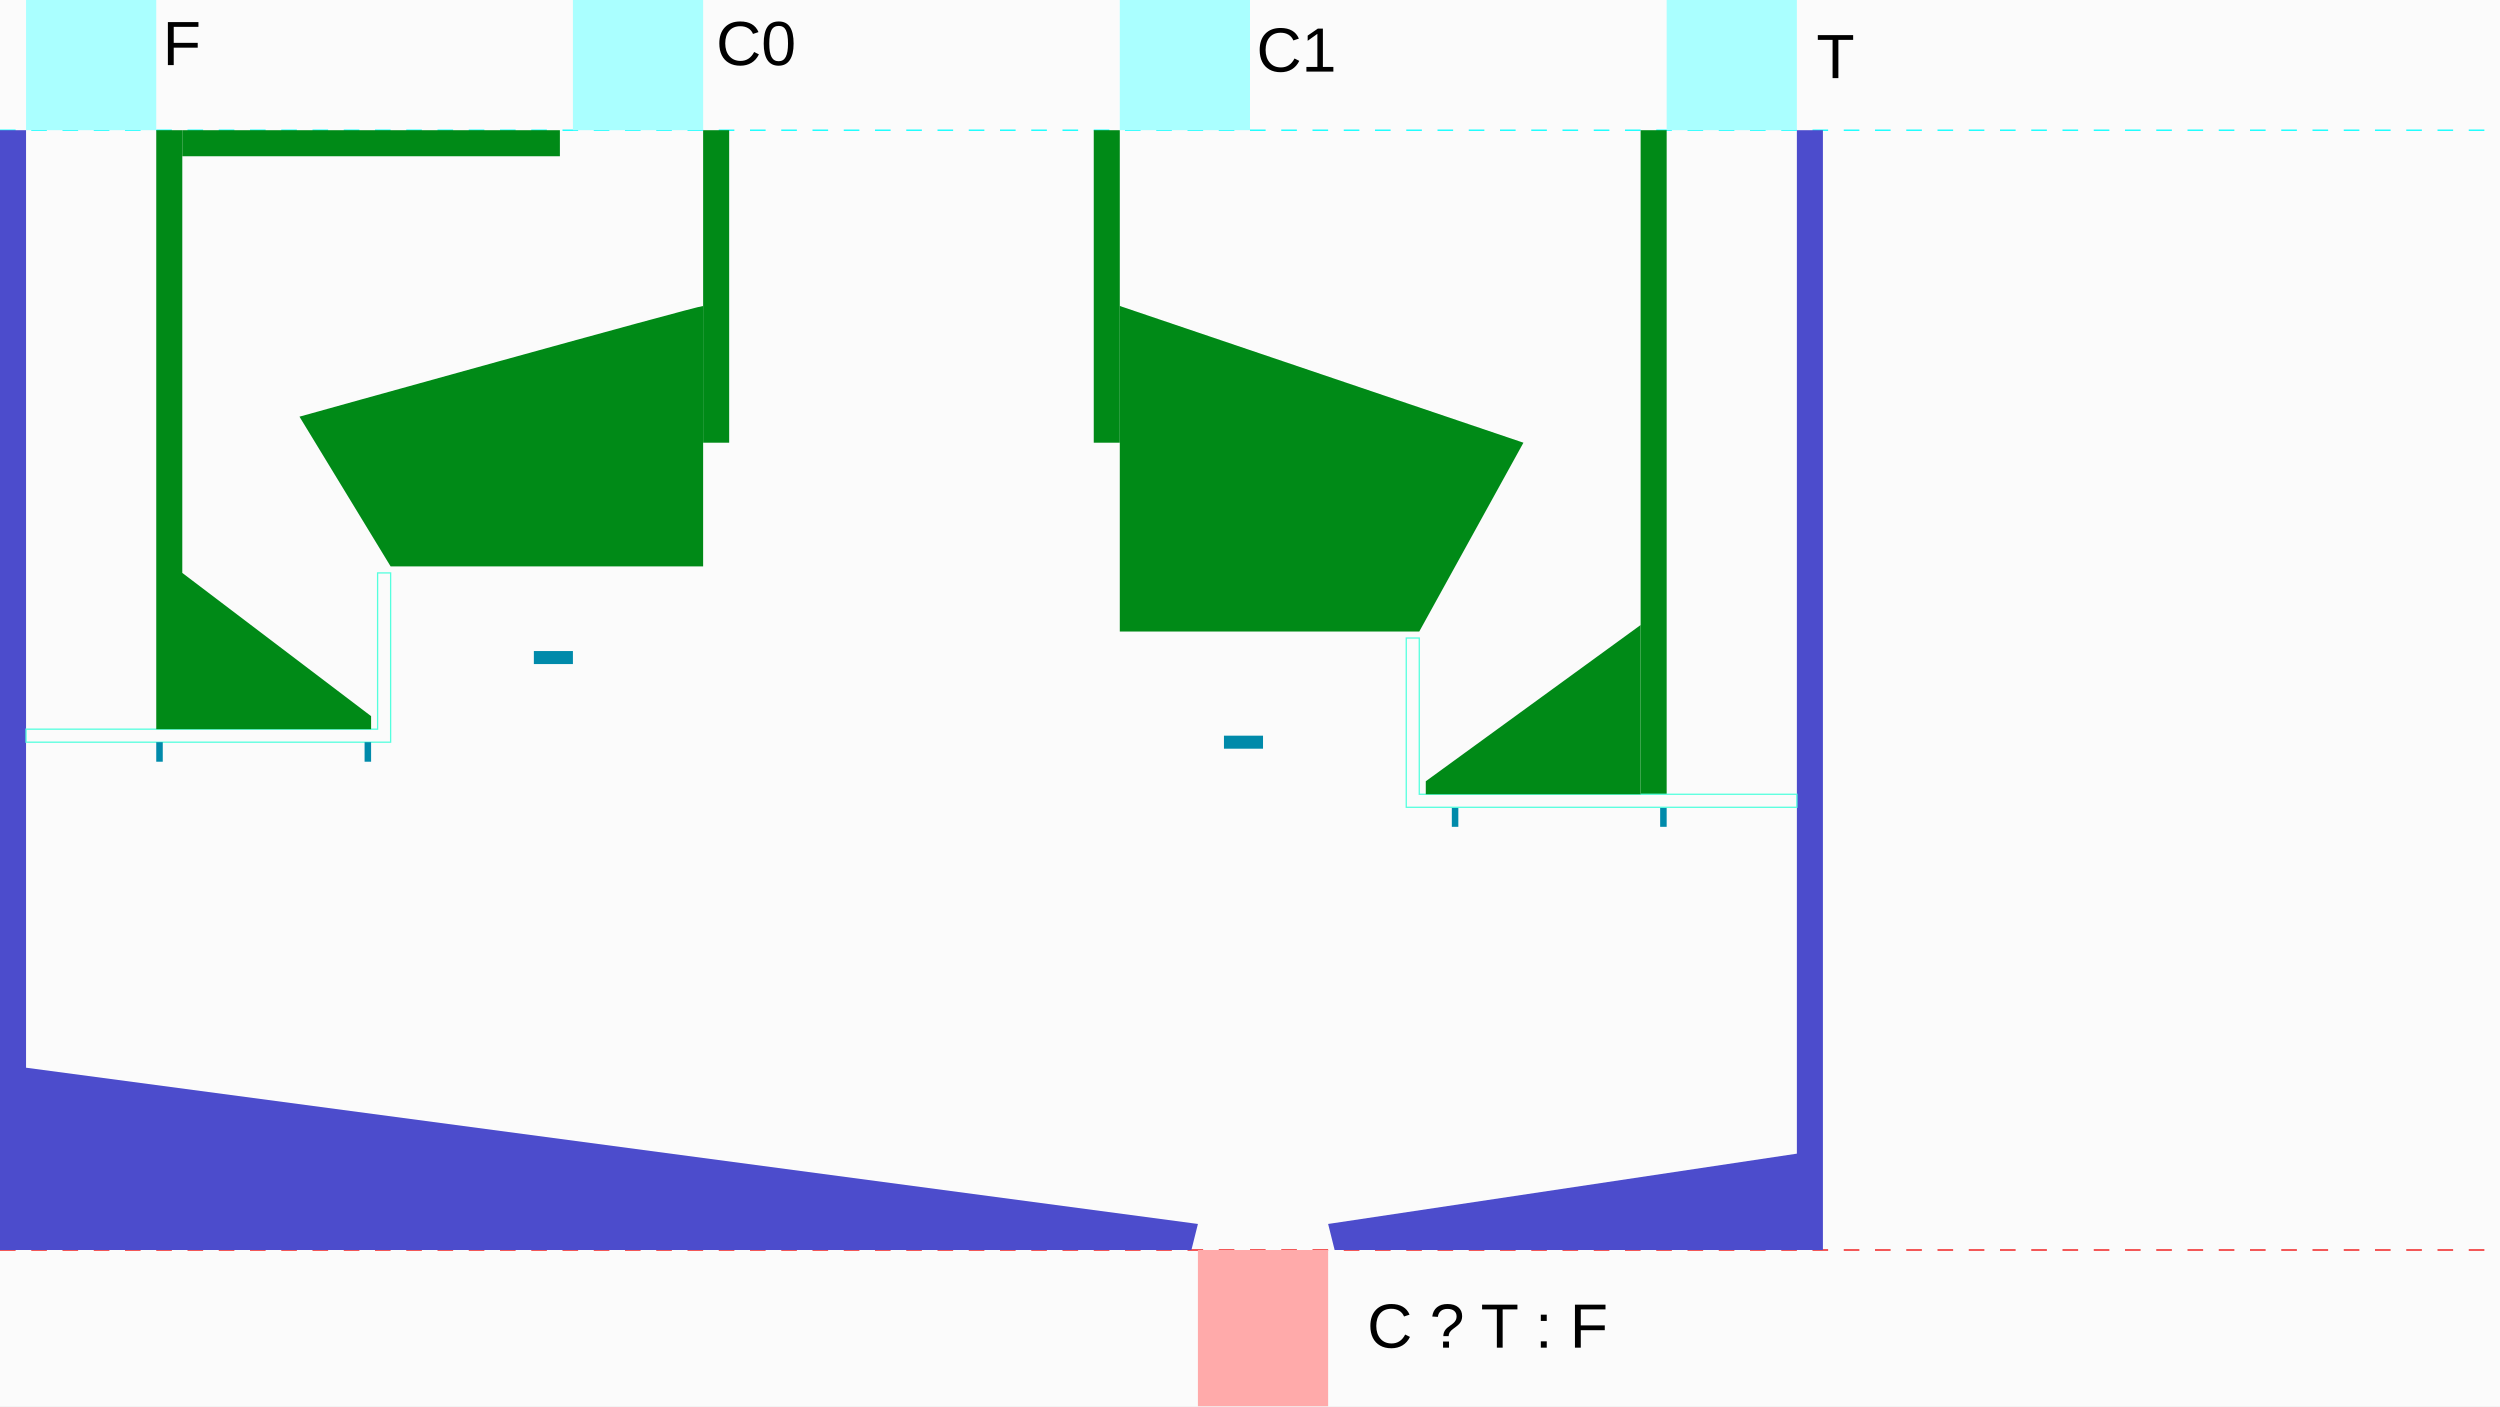
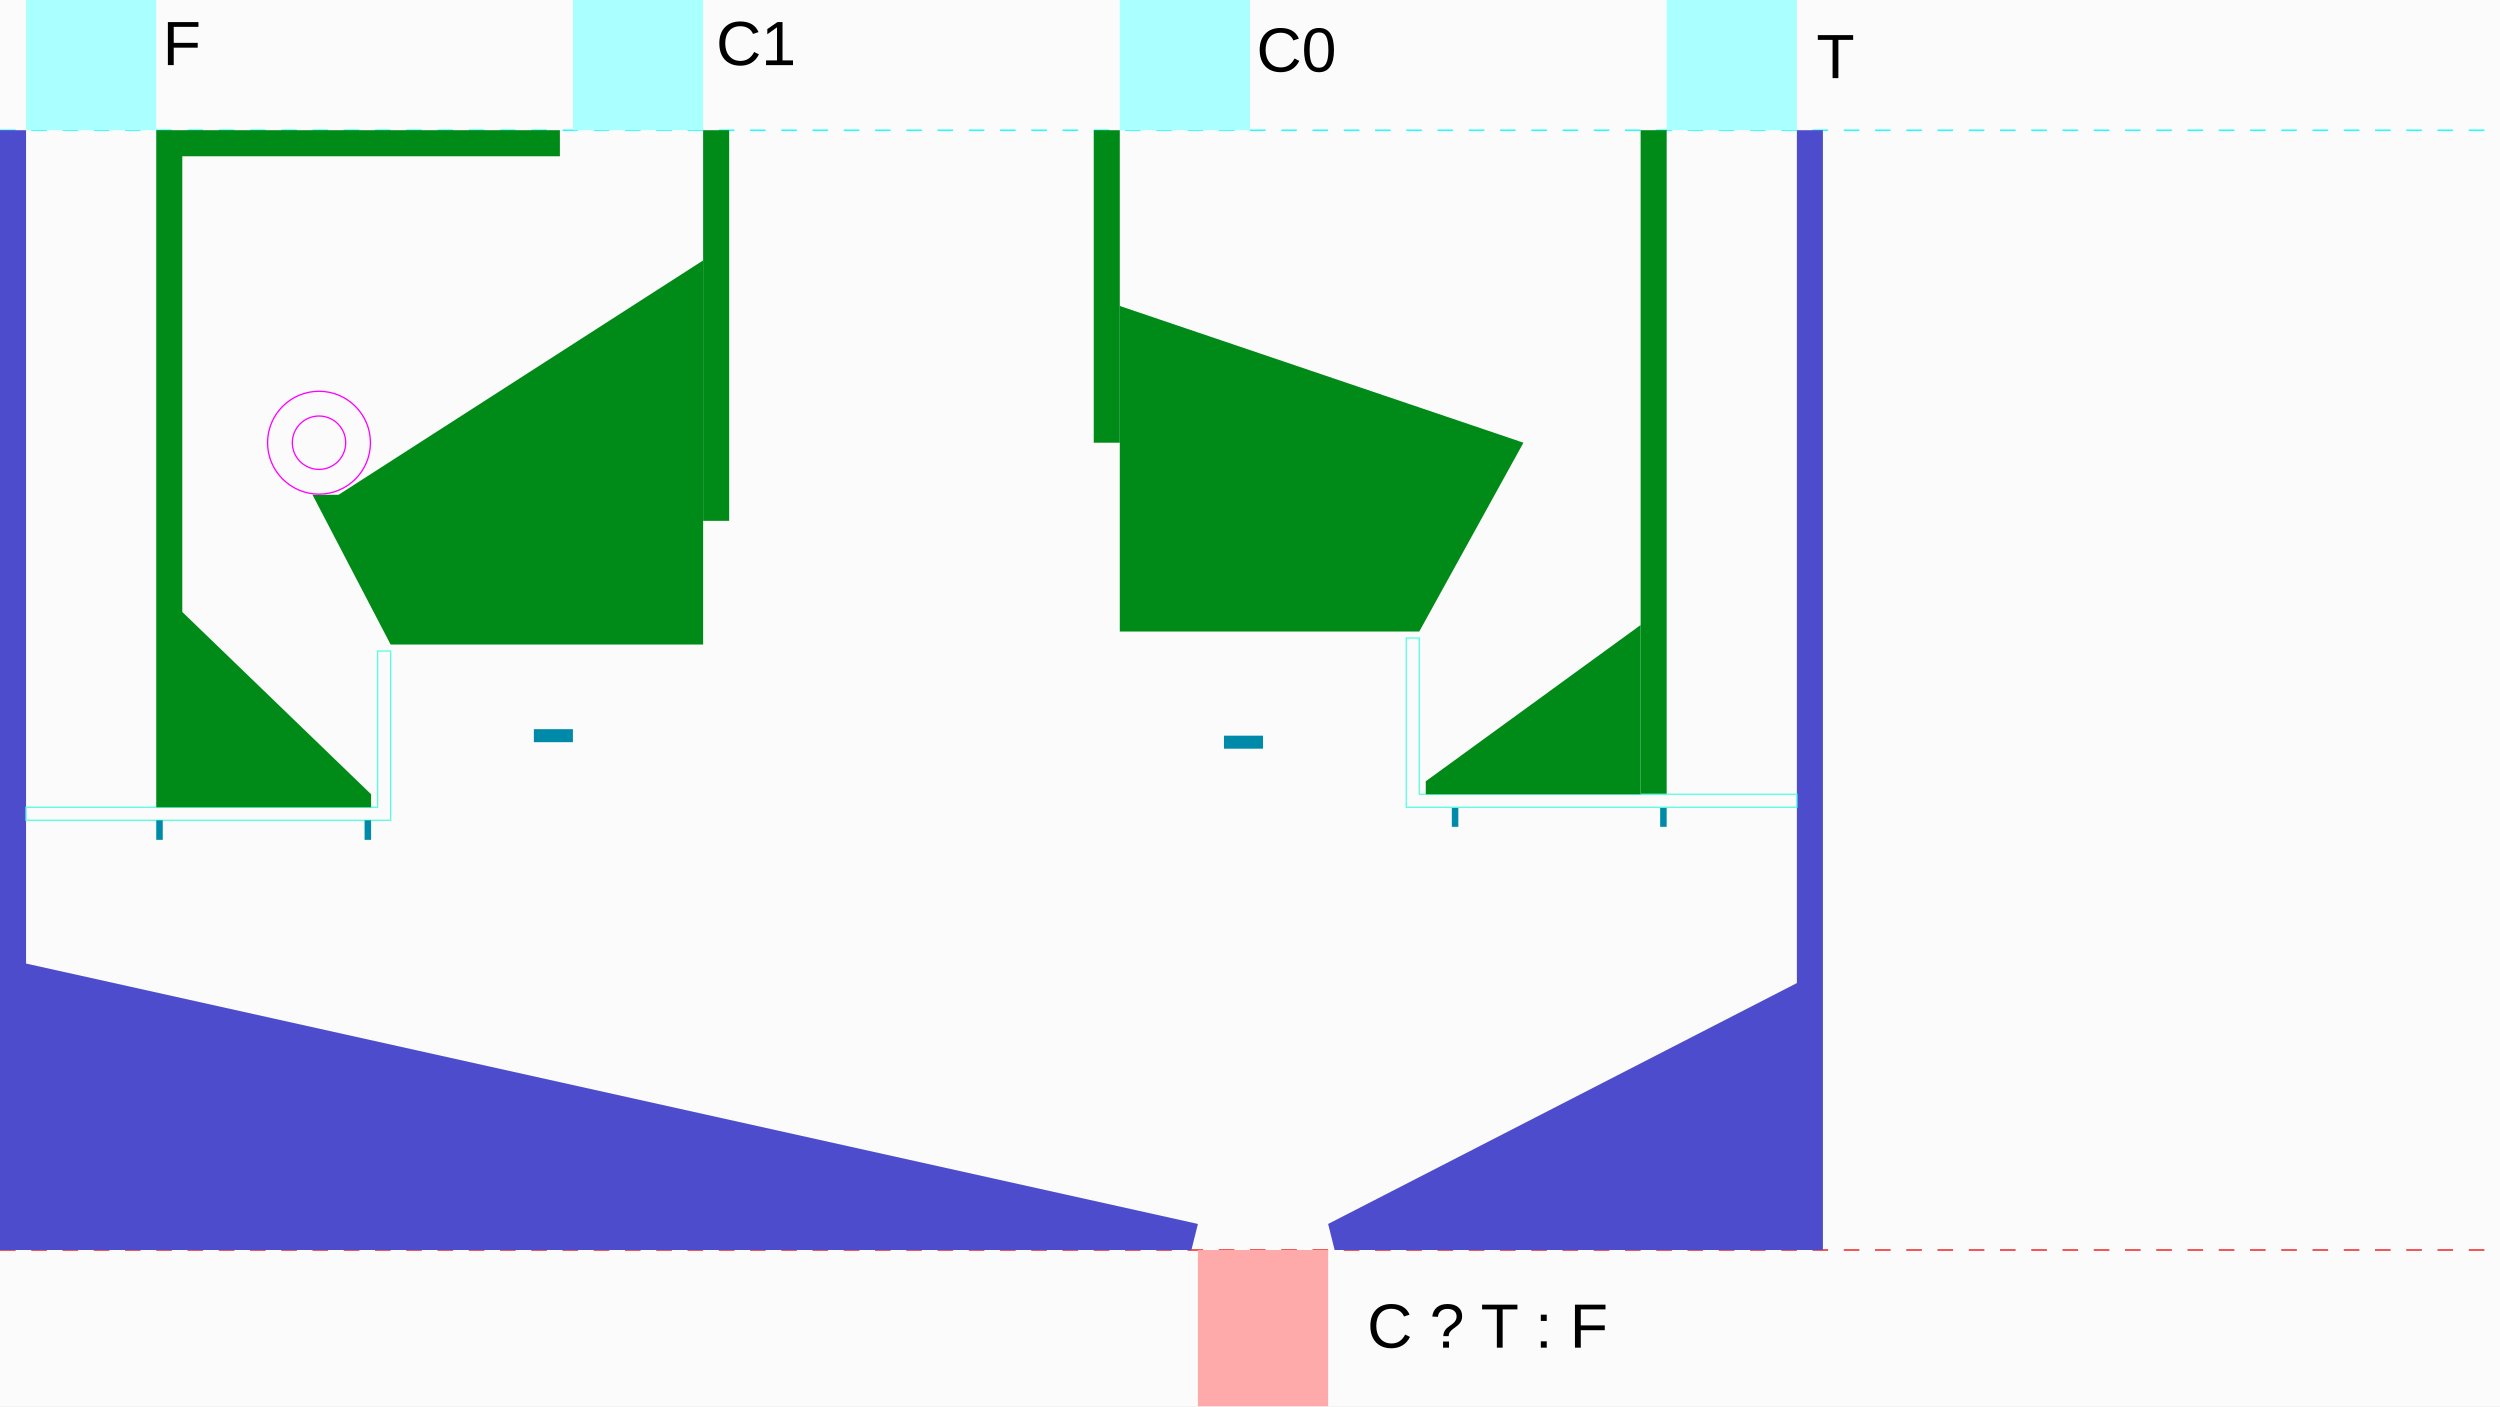
<svg xmlns="http://www.w3.org/2000/svg" version="1.1" viewBox="0 0 1920 1080">
  <g id="Background">
    <rect width="1920" height="1080" fill="#fff" opacity=".75" />
    <line y1="960" x2="1920" y2="960" fill="none" stroke="#e00" stroke-dasharray="12" stroke-miterlimit="10" />
    <line y1="100" x2="1920" y2="100" fill="none" stroke="aqua" stroke-dasharray="12" stroke-miterlimit="10" />
  </g>
  <g id="Physics">
    <path d="M440,0h100v100h-100V0Z" fill="#aff" />
    <path d="M20,0h100v100H20V0Z" fill="#aff" />
    <path d="M860,0h100v100h-100V0Z" fill="#aff" />
    <path d="M1280,0h100v100h-100V0Z" fill="#aff" />
    <g isolation="isolate">
      <g isolation="isolate">
        <g isolation="isolate">
          <g isolation="isolate">
            <g isolation="isolate">
              <g isolation="isolate">
                <g isolation="isolate">
                  <text transform="translate(550 50)" font-family="ArialMT, Arial" font-size="48" isolation="isolate">
-                     <tspan x="0" y="0">C0</tspan>
+                     <tspan x="0" y="0">C1</tspan>
                  </text>
                </g>
              </g>
            </g>
          </g>
        </g>
      </g>
    </g>
    <g isolation="isolate">
      <g isolation="isolate">
        <g isolation="isolate">
          <g isolation="isolate">
            <g isolation="isolate">
              <g isolation="isolate">
                <g isolation="isolate">
                  <text transform="translate(125 50)" font-family="ArialMT, Arial" font-size="48" isolation="isolate">
                    <tspan x="0" y="0">F</tspan>
                  </text>
                </g>
              </g>
            </g>
          </g>
        </g>
      </g>
    </g>
    <g isolation="isolate">
      <g isolation="isolate">
        <g isolation="isolate">
          <g isolation="isolate">
            <g isolation="isolate">
              <g isolation="isolate">
                <g isolation="isolate">
                  <text transform="translate(1050 1035)" font-family="ArialMT, Arial" font-size="48" isolation="isolate">
                    <tspan x="0" y="0">C ? T : F</tspan>
                  </text>
                </g>
              </g>
            </g>
          </g>
        </g>
      </g>
    </g>
    <g isolation="isolate">
      <g isolation="isolate">
        <g isolation="isolate">
          <g isolation="isolate">
            <g isolation="isolate">
              <g isolation="isolate">
                <g isolation="isolate">
                  <text transform="translate(965 55)" font-family="ArialMT, Arial" font-size="48" isolation="isolate">
-                     <tspan x="0" y="0">C1</tspan>
+                     <tspan x="0" y="0">C0</tspan>
                  </text>
                </g>
              </g>
            </g>
          </g>
        </g>
      </g>
    </g>
    <g isolation="isolate">
      <g isolation="isolate">
        <g isolation="isolate">
          <g isolation="isolate">
            <g isolation="isolate">
              <g isolation="isolate">
                <g isolation="isolate">
                  <text transform="translate(1395 59.9998)" font-family="ArialMT, Arial" font-size="48" isolation="isolate">
                    <tspan x="0" y="0">T</tspan>
                  </text>
                </g>
              </g>
            </g>
          </g>
        </g>
      </g>
    </g>
    <rect x="920" y="960" width="100" height="120" fill="#faa" />
-     <polygon points="20 100 20 820 920 940 915 960 0 960 0 100 20 100" fill="#4c4ccc" />
+     <polygon points="20 100 20 740 920 940 915 960 0 960 0 100 20 100" fill="#4c4ccc" />
    <path d="M1400,930" fill="#00a" />
-     <polygon points="1400 100 1380 100 1380 886 1020 940 1025 960 1400 960 1400 100" fill="#4c4ccc" />
+     <polygon points="1400 100 1380 100 1380 755 1020 940 1025 960 1400 960 1400 100" fill="#4c4ccc" />
    <path d="M1420,510" fill="#4c4ccc" />
-     <rect x="540" y="100" width="20" height="240" fill="#008a17" />
+     <rect x="540" y="100" width="20" height="300" fill="#008a17" />
    <rect x="840" y="100" width="20" height="240" fill="#008a17" />
    <rect x="1260" y="100" width="20" height="510" fill="#008a17" />
-     <polygon points="20 560 20 570 300 570 300 440 290 440 290 560 20 560" fill="none" stroke="#55ffde" stroke-miterlimit="10" />
-     <rect x="120" y="570" width="5" height="15" fill="#008aaa" />
-     <rect x="280" y="570" width="5" height="15" fill="#008aaa" />
+     <polygon points="20 620 20 630 300 630 300 500 290 500 290 620 20 620" fill="none" stroke="#55ffde" stroke-miterlimit="10" />
+     <rect x="120" y="630" width="5" height="15" fill="#008aaa" />
+     <rect x="280" y="630" width="5" height="15" fill="#008aaa" />
    <rect x="1115" y="620" width="5" height="15" fill="#008aaa" />
    <rect x="1275" y="620" width="5" height="15" fill="#008aaa" />
-     <rect x="410" y="500" width="30" height="10" fill="#008aaa" />
+     <rect x="410" y="560" width="30" height="10" fill="#008aaa" />
    <rect x="940" y="565" width="30" height="10" fill="#008aaa" />
-     <path d="M540,420" fill="#008a17" />
-     <polygon points="140 440 140 100 120 100 120 560 285 560 285 550 140 440" fill="#008a17" />
-     <path d="M230,320l70,115h240v-200c-5,0-310,85-310,85Z" fill="#008a17" />
-     <rect x="140" y="100" width="290" height="20" fill="#008a17" />
+     <path d="M540,480" fill="#008a17" />
+     <polygon points="240 380 300 495 540 495 540 200 260 380 240 380" fill="#008a17" />
+     <polygon points="430 120 430 100 120 100 120 620 285 620 285 610 140 470 140 120 430 120" fill="#008a17" />
    <polygon points="1080 620 1080 490 1090 490 1090 610 1380 610 1380 620 1080 620" fill="none" stroke="#55ffde" stroke-miterlimit="10" />
    <polygon points="860 235 860 485 1090 485 1170 340 860 235" fill="#008a17" />
    <polygon points="1095 610 1095 600 1260 480 1260 610 1095 610" fill="#008a17" />
+     <path d="M245,301c21.505,0,39,17.495,39,39s-17.495,39-39,39-39-17.495-39-39,17.495-39,39-39M245,361c11.579,0,21-9.421,21-21s-9.421-21-21-21-21,9.421-21,21,9.421,21,21,21M245,300c-22.091,0-40,17.909-40,40s17.909,40,40,40,40-17.909,40-40-17.909-40-40-40h0ZM245,360c-11.046,0-20-8.954-20-20s8.954-20,20-20,20,8.954,20,20-8.954,20-20,20h0Z" fill="#f0f" />
  </g>
</svg>
